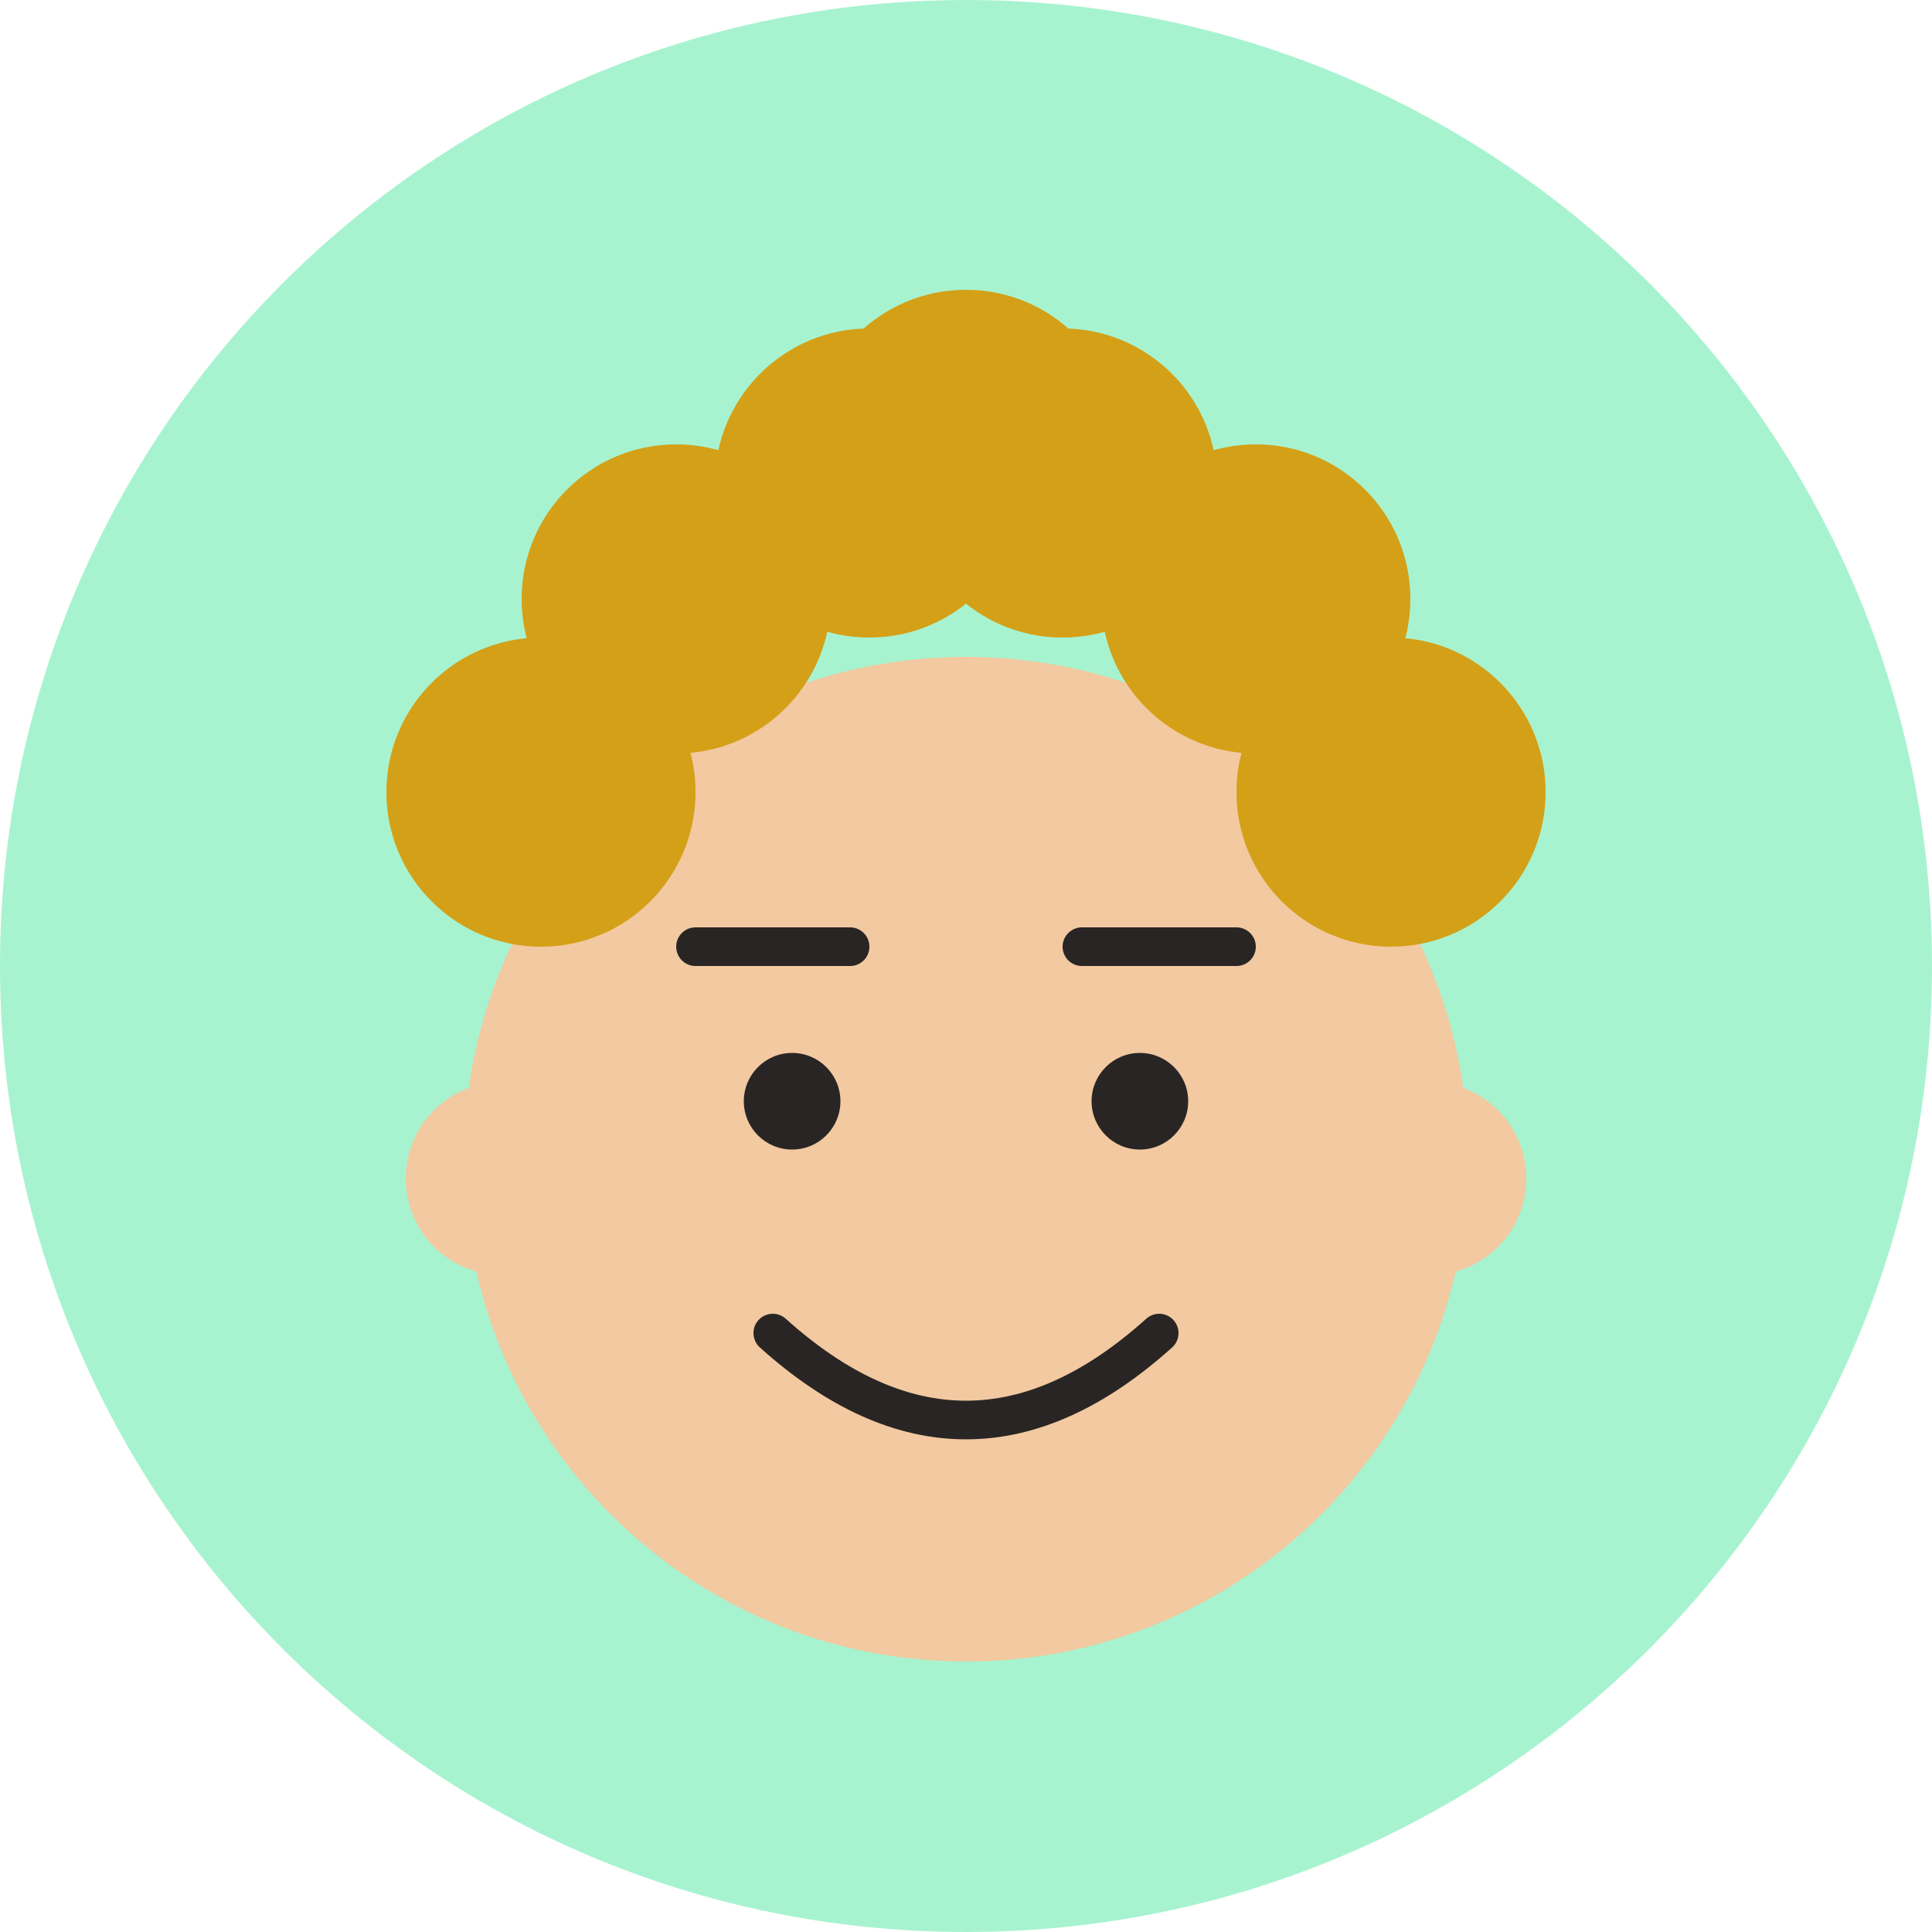
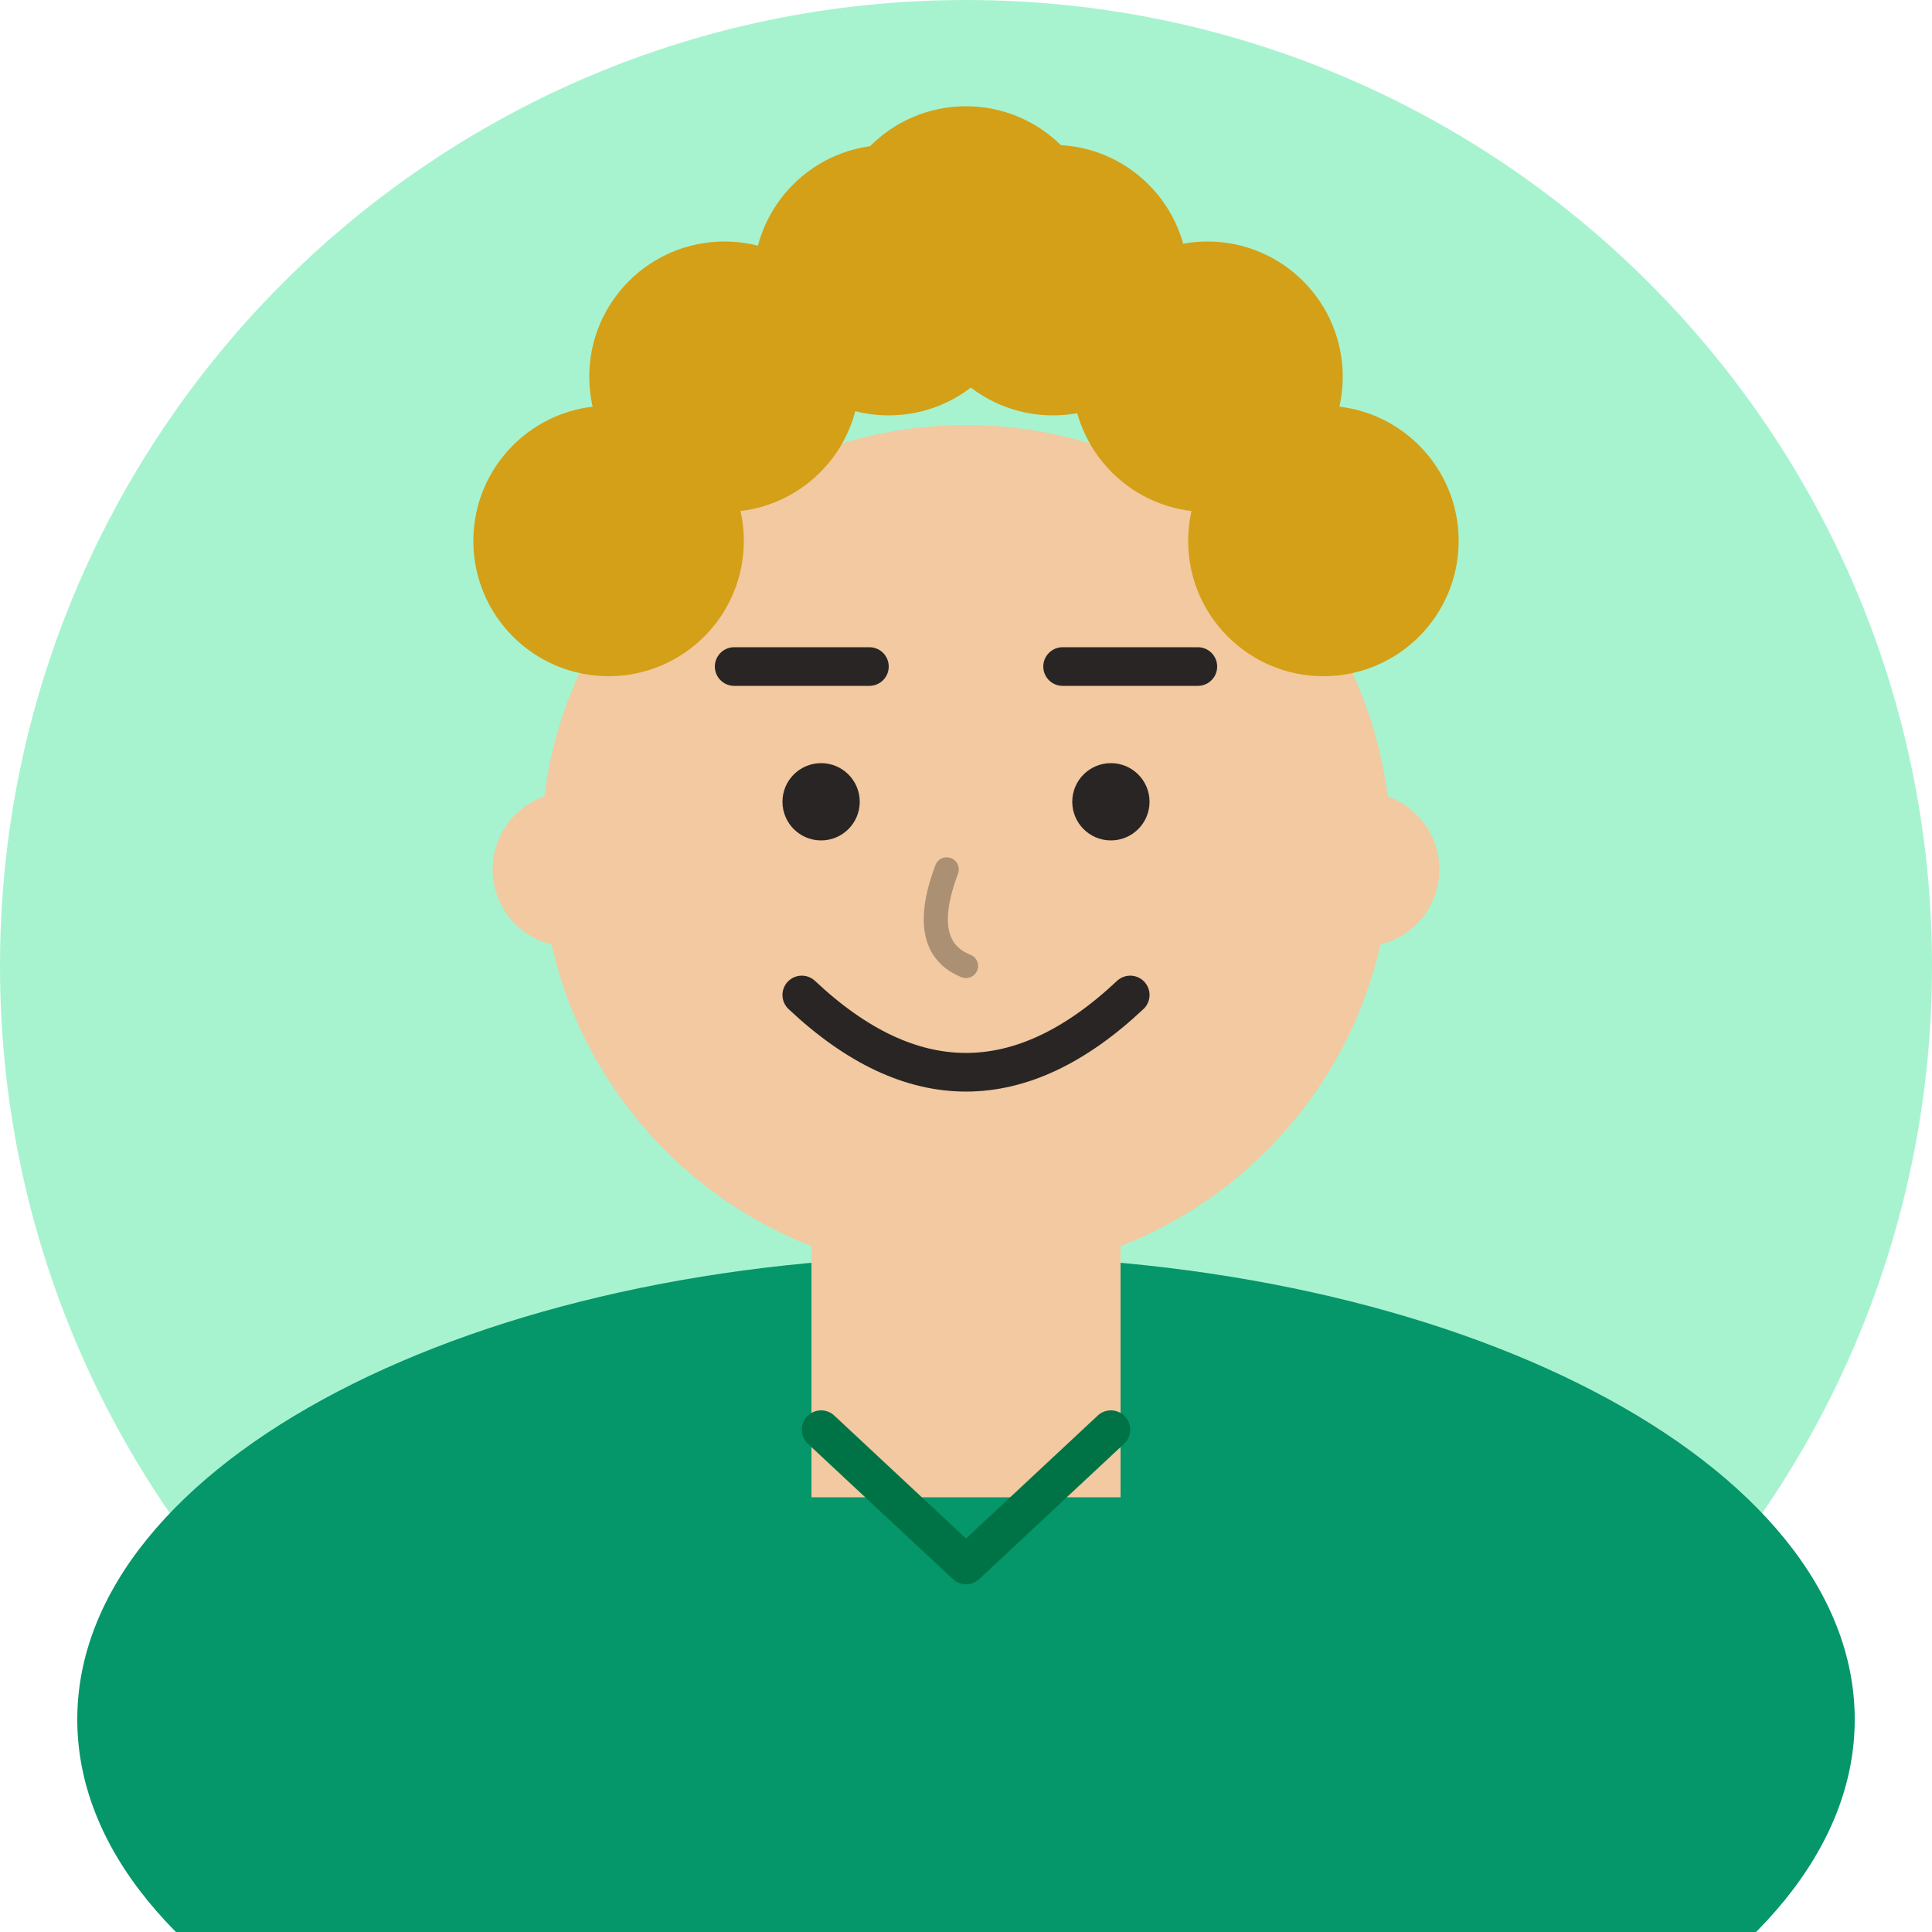
<svg xmlns="http://www.w3.org/2000/svg" viewBox="0 0 200 200" role="img" aria-label="親しみやすい助け手">
  <circle cx="100" cy="100" r="100" fill="#a7f3d0" />
-   <circle cx="52" cy="122" r="10" fill="#f2c9a0" />
-   <circle cx="148" cy="122" r="10" fill="#f2c9a0" />
-   <circle cx="100" cy="120" r="52" fill="#f2c9a0" />
-   <circle cx="70" cy="62" r="16" fill="#d4a017" />
-   <circle cx="90" cy="50" r="16" fill="#d4a017" />
-   <circle cx="110" cy="50" r="16" fill="#d4a017" />
-   <circle cx="130" cy="62" r="16" fill="#d4a017" />
-   <circle cx="100" cy="46" r="16" fill="#d4a017" />
-   <circle cx="56" cy="82" r="16" fill="#d4a017" />
-   <circle cx="144" cy="82" r="16" fill="#d4a017" />
-   <circle cx="82" cy="114" r="5" fill="#292524" />
-   <circle cx="118" cy="114" r="5" fill="#292524" />
-   <line x1="72" y1="98" x2="88" y2="98" stroke="#292524" stroke-width="4" stroke-linecap="round" />
-   <line x1="112" y1="98" x2="128" y2="98" stroke="#292524" stroke-width="4" stroke-linecap="round" />
-   <path d="M80,138 Q100,156 120,138" fill="none" stroke="#292524" stroke-width="4" stroke-linecap="round" />
+   <ellipse cx="100" cy="178" rx="92" ry="48" fill="#059669" />
+   <rect x="84" y="110" width="32" height="45" fill="#f2c9a0" />
+   <path d="M85,148 L100,162 L115,148" fill="none" stroke="#007346" stroke-width="4" stroke-linecap="round" stroke-linejoin="round" />
+   <circle cx="59" cy="90" r="8" fill="#f2c9a0" />
+   <circle cx="141" cy="90" r="8" fill="#f2c9a0" />
+   <circle cx="100" cy="88" r="44" fill="#f2c9a0" />
+   <circle cx="75" cy="39" r="14" fill="#d4a017" />
+   <circle cx="92" cy="29" r="14" fill="#d4a017" />
+   <circle cx="109" cy="29" r="14" fill="#d4a017" />
+   <circle cx="125" cy="39" r="14" fill="#d4a017" />
+   <circle cx="100" cy="25" r="14" fill="#d4a017" />
+   <circle cx="63" cy="56" r="14" fill="#d4a017" />
+   <circle cx="137" cy="56" r="14" fill="#d4a017" />
+   <circle cx="85" cy="83" r="4" fill="#292524" />
+   <circle cx="115" cy="83" r="4" fill="#292524" />
+   <line x1="76" y1="69" x2="90" y2="69" stroke="#292524" stroke-width="4" stroke-linecap="round" />
+   <line x1="110" y1="69" x2="124" y2="69" stroke="#292524" stroke-width="4" stroke-linecap="round" />
+   <path d="M98,90 Q95,98 100,100" fill="none" stroke="rgba(41,37,36,0.35)" stroke-width="2.5" stroke-linecap="round" />
+   <path d="M83,103 Q100,119 117,103" fill="none" stroke="#292524" stroke-width="4" stroke-linecap="round" />
</svg>
